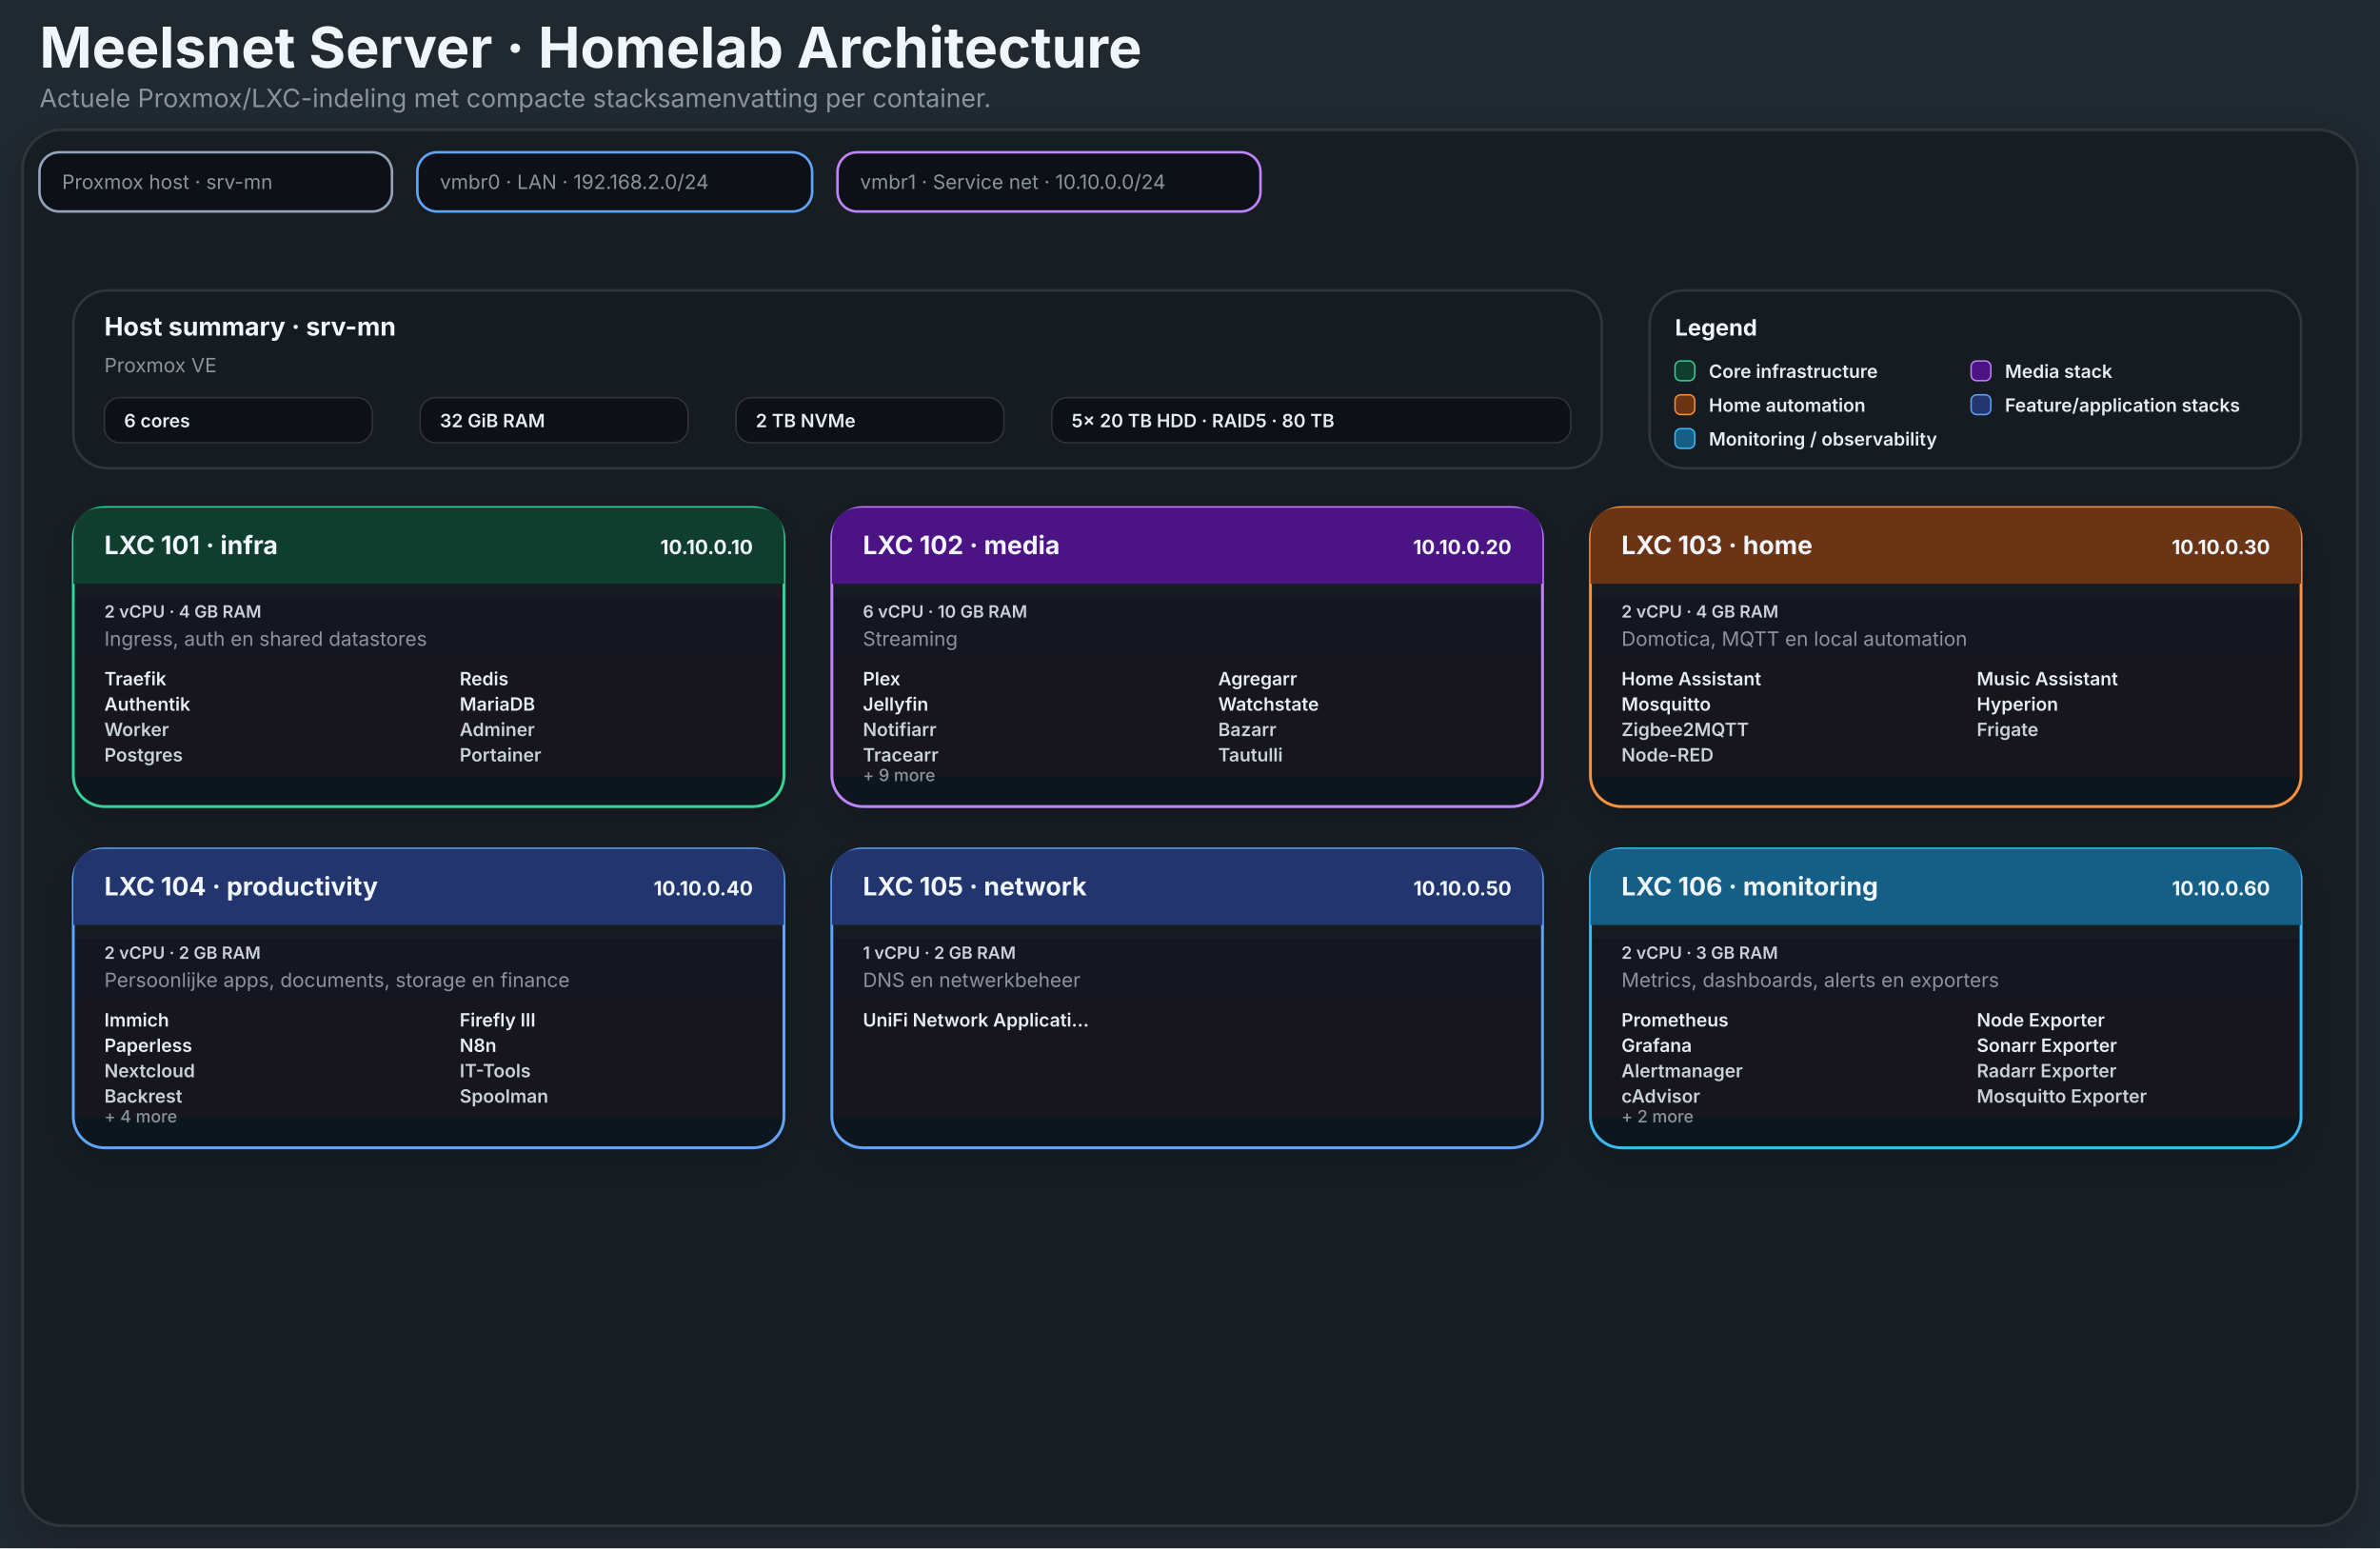
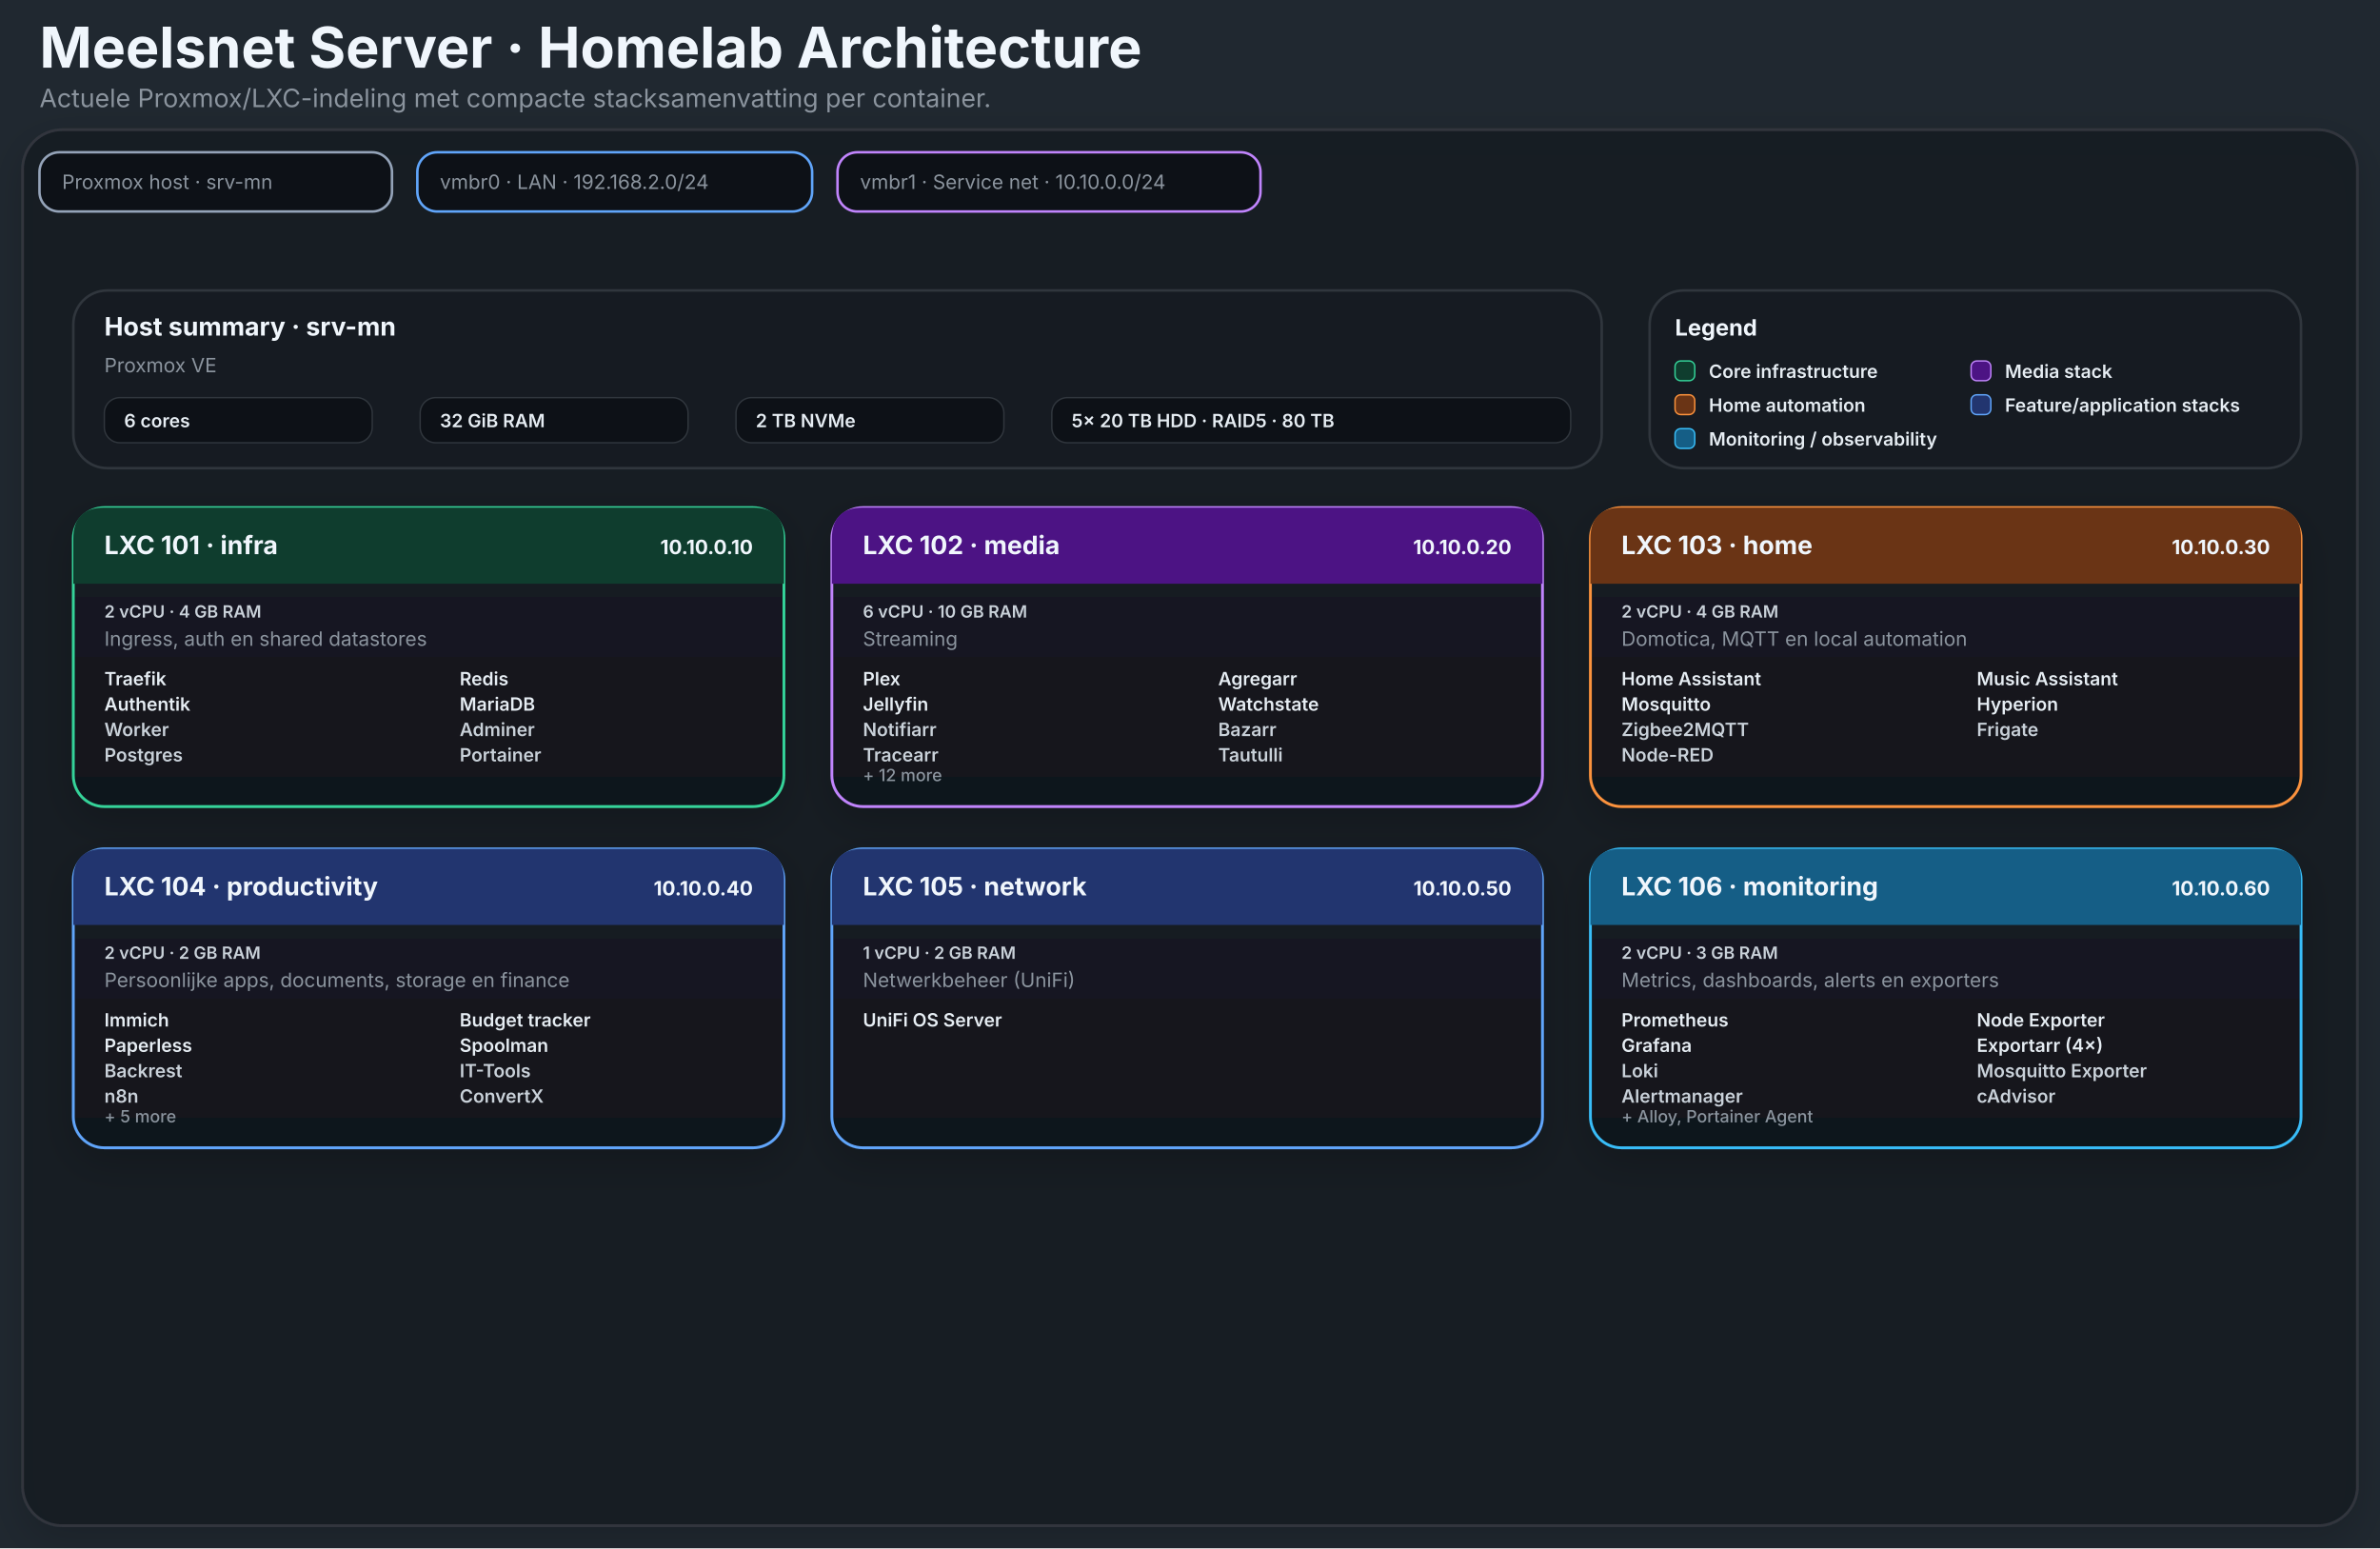
<svg xmlns="http://www.w3.org/2000/svg" width="1688" height="1098" viewBox="0 0 1688 1098" role="img" aria-labelledby="title desc">
  <defs>
    <linearGradient id="panel" x1="0" y1="0" x2="0" y2="1">
      <stop offset="0%" stop-color="#161b22" />
      <stop offset="100%" stop-color="#11161d" />
    </linearGradient>
    <filter id="shadow" x="-20%" y="-20%" width="140%" height="140%">
      <feDropShadow dx="0" dy="10" stdDeviation="14" flood-color="#000000" flood-opacity="0.18" />
    </filter>
    <style>
      .title1 { font: 700 40px Inter,Segoe UI,Arial,sans-serif; fill: #f0f6fc; }
      .subtitle1 { font: 400 18px Inter,Segoe UI,Arial,sans-serif; fill: #8b949e; }
      .title2 { font: 700 18px Inter,Segoe UI,Arial,sans-serif; fill: #f0f6fc; }
      .meta { font: 400 14px Inter,Segoe UI,Arial,sans-serif; fill: #8b949e; }
      .specs { font: 600 12px Inter,Segoe UI,Arial,sans-serif; fill: #c9d1d9; }
      .ip { font: 700 14px Inter,Segoe UI,Arial,sans-serif; fill: #f0f6fc; }
      .service { font: 600 13px Inter,Segoe UI,Arial,sans-serif; fill: #e6edf3; }
      .serviceMuted { font: 600 13px Inter,Segoe UI,Arial,sans-serif; fill: #c9d1d9; }
      .legendTitle { font: 700 16px Inter,Segoe UI,Arial,sans-serif; fill: #f0f6fc; }
      .legendText { font: 600 13px Inter,Segoe UI,Arial,sans-serif; fill: #e6edf3; }
      .hostTitle { font: 700 18px Inter,Segoe UI,Arial,sans-serif; fill: #f0f6fc; }
      .hostMeta { font: 600 13px Inter,Segoe UI,Arial,sans-serif; fill: #e6edf3; }
      .footer { font: 500 12px Inter,Segoe UI,Arial,sans-serif; fill: #8b949e; }
    </style>
  </defs>
  <rect width="1688" height="1098" fill="#202830" />
  <text x="28" y="48" class="title1">Meelsnet Server · Homelab Architecture</text>
  <text x="28" y="76" class="subtitle1">Actuele Proxmox/LXC-indeling met compacte stacksamenvatting per container.</text>
  <rect x="16" y="92" width="1656" height="990" rx="28" fill="rgba(22,27,34,0.92)" stroke="#30363d" stroke-width="2.0" filter="url(#shadow)" />
  <rect x="28" y="108" width="250" height="42" rx="14" fill="#0d1117" stroke="#94a3b8" stroke-width="1.8" />
  <text x="44" y="134" class="meta">Proxmox host · srv-mn</text>
  <rect x="296" y="108" width="280" height="42" rx="14" fill="#0d1117" stroke="#60a5fa" stroke-width="1.8" />
  <text x="312" y="134" class="meta">vmbr0 · LAN · 192.168.2.0/24</text>
  <rect x="594" y="108" width="300" height="42" rx="14" fill="#0d1117" stroke="#c084fc" stroke-width="1.8" />
  <text x="610" y="134" class="meta">vmbr1 · Service net · 10.10.0.0/24</text>
  <rect x="52" y="206" width="1084" height="126" rx="24" fill="#161b22" stroke="#30363d" stroke-width="1.8" />
  <text x="74" y="238" class="hostTitle">Host summary · srv-mn</text>
  <text x="74" y="264" class="meta">Proxmox VE</text>
  <rect x="74" y="282" width="190" height="32" rx="11" fill="#0d1117" stroke="#30363d" />
  <text x="88" y="303" class="hostMeta">6 cores</text>
  <rect x="298" y="282" width="190" height="32" rx="11" fill="#0d1117" stroke="#30363d" />
  <text x="312" y="303" class="hostMeta">32 GiB RAM</text>
  <rect x="522" y="282" width="190" height="32" rx="11" fill="#0d1117" stroke="#30363d" />
  <text x="536" y="303" class="hostMeta">2 TB NVMe</text>
  <rect x="746" y="282" width="368" height="32" rx="11" fill="#0d1117" stroke="#30363d" />
  <text x="760" y="303" class="hostMeta">5× 20 TB HDD · RAID5 · 80 TB</text>
  <rect x="1170" y="206" width="462" height="126" rx="24" fill="#161b22" stroke="#30363d" stroke-width="1.8" />
  <text x="1188" y="238" class="legendTitle">Legend</text>
  <rect x="1188" y="256" width="14" height="14" rx="4" fill="#0f3d2e" stroke="#34d399" />
  <text x="1212" y="268" class="legendText">Core infrastructure</text>
  <rect x="1398" y="256" width="14" height="14" rx="4" fill="#4c1384" stroke="#c084fc" />
  <text x="1422" y="268" class="legendText">Media stack</text>
  <rect x="1188" y="280" width="14" height="14" rx="4" fill="#6a3415" stroke="#fb923c" />
  <text x="1212" y="292" class="legendText">Home automation</text>
  <rect x="1398" y="280" width="14" height="14" rx="4" fill="#22356f" stroke="#60a5fa" />
  <text x="1422" y="292" class="legendText">Feature/application stacks</text>
  <rect x="1188" y="304" width="14" height="14" rx="4" fill="#155e86" stroke="#38bdf8" />
  <text x="1212" y="316" class="legendText">Monitoring / observability</text>
  <g>
    <rect x="52" y="360" width="504" height="212" rx="22" fill="url(#panel)" stroke="#34d399" stroke-width="2.0" filter="url(#shadow)" />
    <path d="M 74 360 H 534 Q 556 360 556 382 V 414 H 52 V 382 Q 52 360 74 360 Z" fill="#0f3d2e" stroke="#34d399" stroke-width="0" />
    <text x="74" y="393" class="title2">LXC 101 · infra</text>
    <text x="534" y="393" class="ip" text-anchor="end">10.10.0.10</text>
    <text x="74" y="438" class="specs">2 vCPU · 4 GB RAM</text>
    <text x="74" y="458" class="meta">Ingress, auth en shared datastores</text>
    <text x="74" y="486" class="service">Traefik</text>
    <text x="74" y="504" class="service">Authentik</text>
    <text x="74" y="522" class="serviceMuted">Worker</text>
    <text x="74" y="540" class="serviceMuted">Postgres</text>
    <text x="326" y="486" class="service">Redis</text>
    <text x="326" y="504" class="service">MariaDB</text>
    <text x="326" y="522" class="serviceMuted">Adminer</text>
    <text x="326" y="540" class="serviceMuted">Portainer</text>
  </g>
  <g>
    <rect x="590" y="360" width="504" height="212" rx="22" fill="url(#panel)" stroke="#c084fc" stroke-width="2.0" filter="url(#shadow)" />
    <path d="M 612 360 H 1072 Q 1094 360 1094 382 V 414 H 590 V 382 Q 590 360 612 360 Z" fill="#4c1384" stroke="#c084fc" stroke-width="0" />
    <text x="612" y="393" class="title2">LXC 102 · media</text>
    <text x="1072" y="393" class="ip" text-anchor="end">10.10.0.20</text>
    <text x="612" y="438" class="specs">6 vCPU · 10 GB RAM</text>
    <text x="612" y="458" class="meta">Streaming</text>
    <text x="612" y="486" class="service">Plex</text>
    <text x="612" y="504" class="service">Jellyfin</text>
    <text x="612" y="522" class="serviceMuted">Notifiarr</text>
    <text x="612" y="540" class="serviceMuted">Tracearr</text>
    <text x="864" y="486" class="service">Agregarr</text>
    <text x="864" y="504" class="service">Watchstate</text>
    <text x="864" y="522" class="serviceMuted">Bazarr</text>
    <text x="864" y="540" class="serviceMuted">Tautulli</text>
-     <text x="612" y="554" class="footer">+ 9 more</text>
+     <text x="612" y="554" class="footer">+ 12 more</text>
  </g>
  <g>
    <rect x="1128" y="360" width="504" height="212" rx="22" fill="url(#panel)" stroke="#fb923c" stroke-width="2.0" filter="url(#shadow)" />
    <path d="M 1150 360 H 1610 Q 1632 360 1632 382 V 414 H 1128 V 382 Q 1128 360 1150 360 Z" fill="#6a3415" stroke="#fb923c" stroke-width="0" />
    <text x="1150" y="393" class="title2">LXC 103 · home</text>
    <text x="1610" y="393" class="ip" text-anchor="end">10.10.0.30</text>
    <text x="1150" y="438" class="specs">2 vCPU · 4 GB RAM</text>
    <text x="1150" y="458" class="meta">Domotica, MQTT en local automation</text>
    <text x="1150" y="486" class="service">Home Assistant</text>
    <text x="1150" y="504" class="service">Mosquitto</text>
    <text x="1150" y="522" class="serviceMuted">Zigbee2MQTT</text>
    <text x="1150" y="540" class="serviceMuted">Node-RED</text>
    <text x="1402" y="486" class="service">Music Assistant</text>
    <text x="1402" y="504" class="service">Hyperion</text>
    <text x="1402" y="522" class="serviceMuted">Frigate</text>
  </g>
  <g>
    <rect x="52" y="602" width="504" height="212" rx="22" fill="url(#panel)" stroke="#60a5fa" stroke-width="2.0" filter="url(#shadow)" />
    <path d="M 74 602 H 534 Q 556 602 556 624 V 656 H 52 V 624 Q 52 602 74 602 Z" fill="#22356f" stroke="#60a5fa" stroke-width="0" />
    <text x="74" y="635" class="title2">LXC 104 · productivity</text>
    <text x="534" y="635" class="ip" text-anchor="end">10.10.0.40</text>
    <text x="74" y="680" class="specs">2 vCPU · 2 GB RAM</text>
    <text x="74" y="700" class="meta">Persoonlijke apps, documents, storage en finance</text>
    <text x="74" y="728" class="service">Immich</text>
    <text x="74" y="746" class="service">Paperless</text>
-     <text x="74" y="764" class="serviceMuted">Nextcloud</text>
-     <text x="74" y="782" class="serviceMuted">Backrest</text>
-     <text x="326" y="728" class="service">Firefly III</text>
-     <text x="326" y="746" class="service">N8n</text>
+     <text x="74" y="764" class="serviceMuted">Backrest</text>
+     <text x="74" y="782" class="serviceMuted">n8n</text>
+     <text x="326" y="728" class="service">Budget tracker</text>
+     <text x="326" y="746" class="service">Spoolman</text>
    <text x="326" y="764" class="serviceMuted">IT-Tools</text>
-     <text x="326" y="782" class="serviceMuted">Spoolman</text>
-     <text x="74" y="796" class="footer">+ 4 more</text>
+     <text x="326" y="782" class="serviceMuted">ConvertX</text>
+     <text x="74" y="796" class="footer">+ 5 more</text>
  </g>
  <g>
    <rect x="590" y="602" width="504" height="212" rx="22" fill="url(#panel)" stroke="#60a5fa" stroke-width="2.0" filter="url(#shadow)" />
    <path d="M 612 602 H 1072 Q 1094 602 1094 624 V 656 H 590 V 624 Q 590 602 612 602 Z" fill="#22356f" stroke="#60a5fa" stroke-width="0" />
    <text x="612" y="635" class="title2">LXC 105 · network</text>
    <text x="1072" y="635" class="ip" text-anchor="end">10.10.0.50</text>
    <text x="612" y="680" class="specs">1 vCPU · 2 GB RAM</text>
-     <text x="612" y="700" class="meta">DNS en netwerkbeheer</text>
-     <text x="612" y="728" class="service">UniFi Network Applicati…</text>
+     <text x="612" y="700" class="meta">Netwerkbeheer (UniFi)</text>
+     <text x="612" y="728" class="service">UniFi OS Server</text>
  </g>
  <g>
    <rect x="1128" y="602" width="504" height="212" rx="22" fill="url(#panel)" stroke="#38bdf8" stroke-width="2.0" filter="url(#shadow)" />
    <path d="M 1150 602 H 1610 Q 1632 602 1632 624 V 656 H 1128 V 624 Q 1128 602 1150 602 Z" fill="#155e86" stroke="#38bdf8" stroke-width="0" />
    <text x="1150" y="635" class="title2">LXC 106 · monitoring</text>
    <text x="1610" y="635" class="ip" text-anchor="end">10.10.0.60</text>
    <text x="1150" y="680" class="specs">2 vCPU · 3 GB RAM</text>
    <text x="1150" y="700" class="meta">Metrics, dashboards, alerts en exporters</text>
    <text x="1150" y="728" class="service">Prometheus</text>
    <text x="1150" y="746" class="service">Grafana</text>
-     <text x="1150" y="764" class="serviceMuted">Alertmanager</text>
-     <text x="1150" y="782" class="serviceMuted">cAdvisor</text>
+     <text x="1150" y="764" class="serviceMuted">Loki</text>
+     <text x="1150" y="782" class="serviceMuted">Alertmanager</text>
    <text x="1402" y="728" class="service">Node Exporter</text>
-     <text x="1402" y="746" class="service">Sonarr Exporter</text>
-     <text x="1402" y="764" class="serviceMuted">Radarr Exporter</text>
-     <text x="1402" y="782" class="serviceMuted">Mosquitto Exporter</text>
-     <text x="1150" y="796" class="footer">+ 2 more</text>
+     <text x="1402" y="746" class="service">Exportarr (4×)</text>
+     <text x="1402" y="764" class="serviceMuted">Mosquitto Exporter</text>
+     <text x="1402" y="782" class="serviceMuted">cAdvisor</text>
+     <text x="1150" y="796" class="footer">+ Alloy, Portainer Agent</text>
  </g>
</svg>
